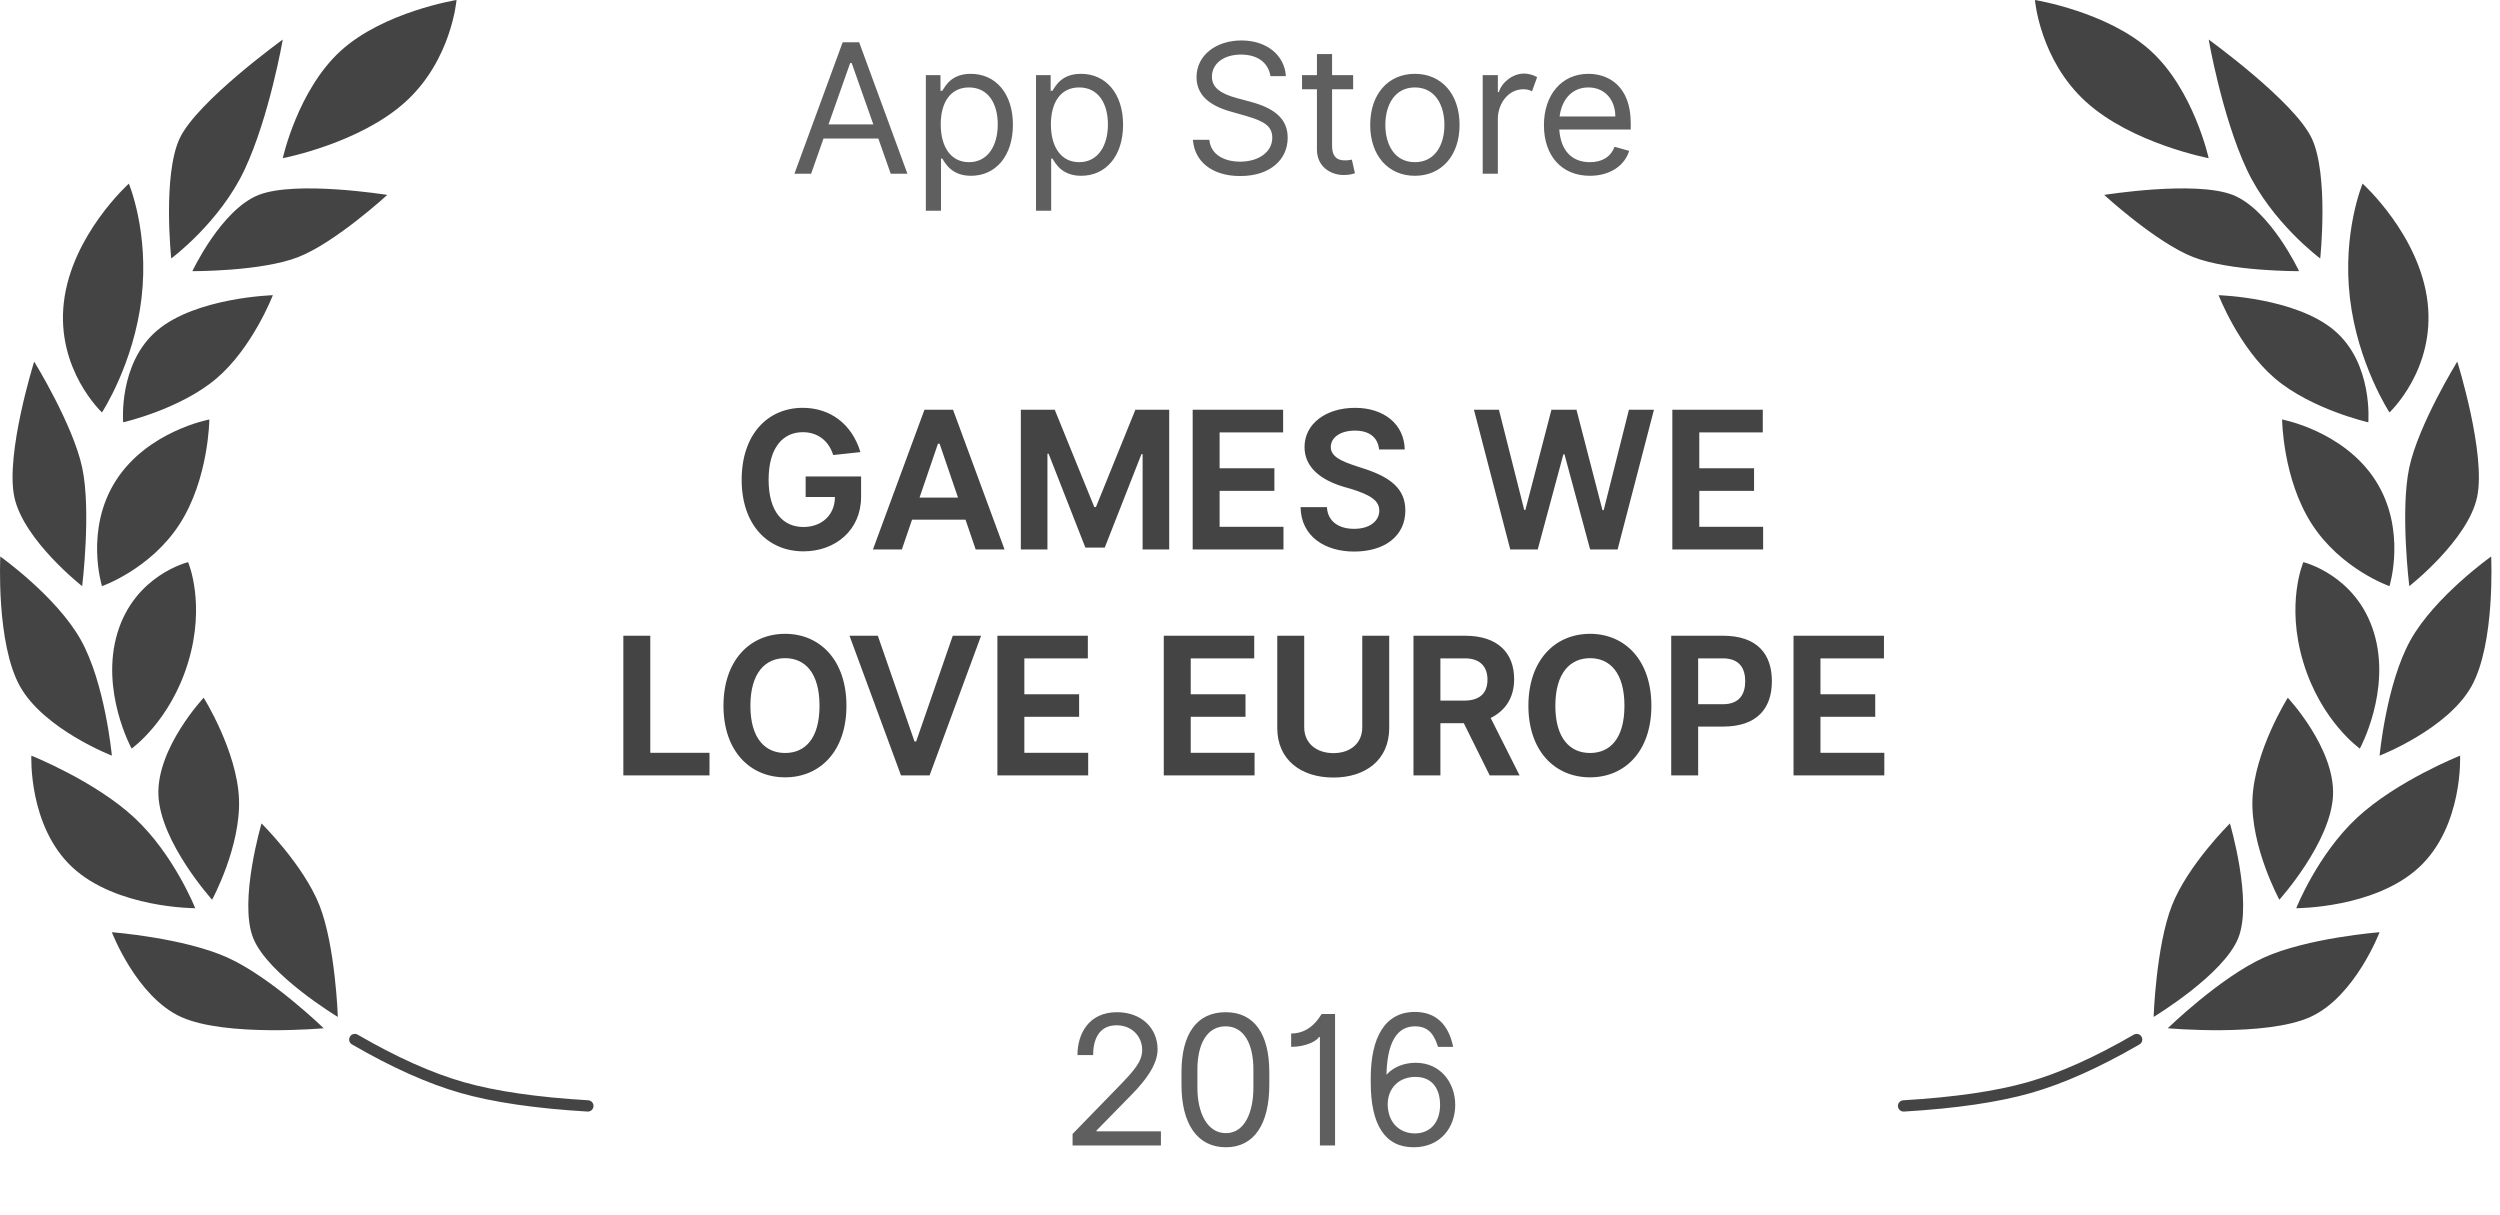
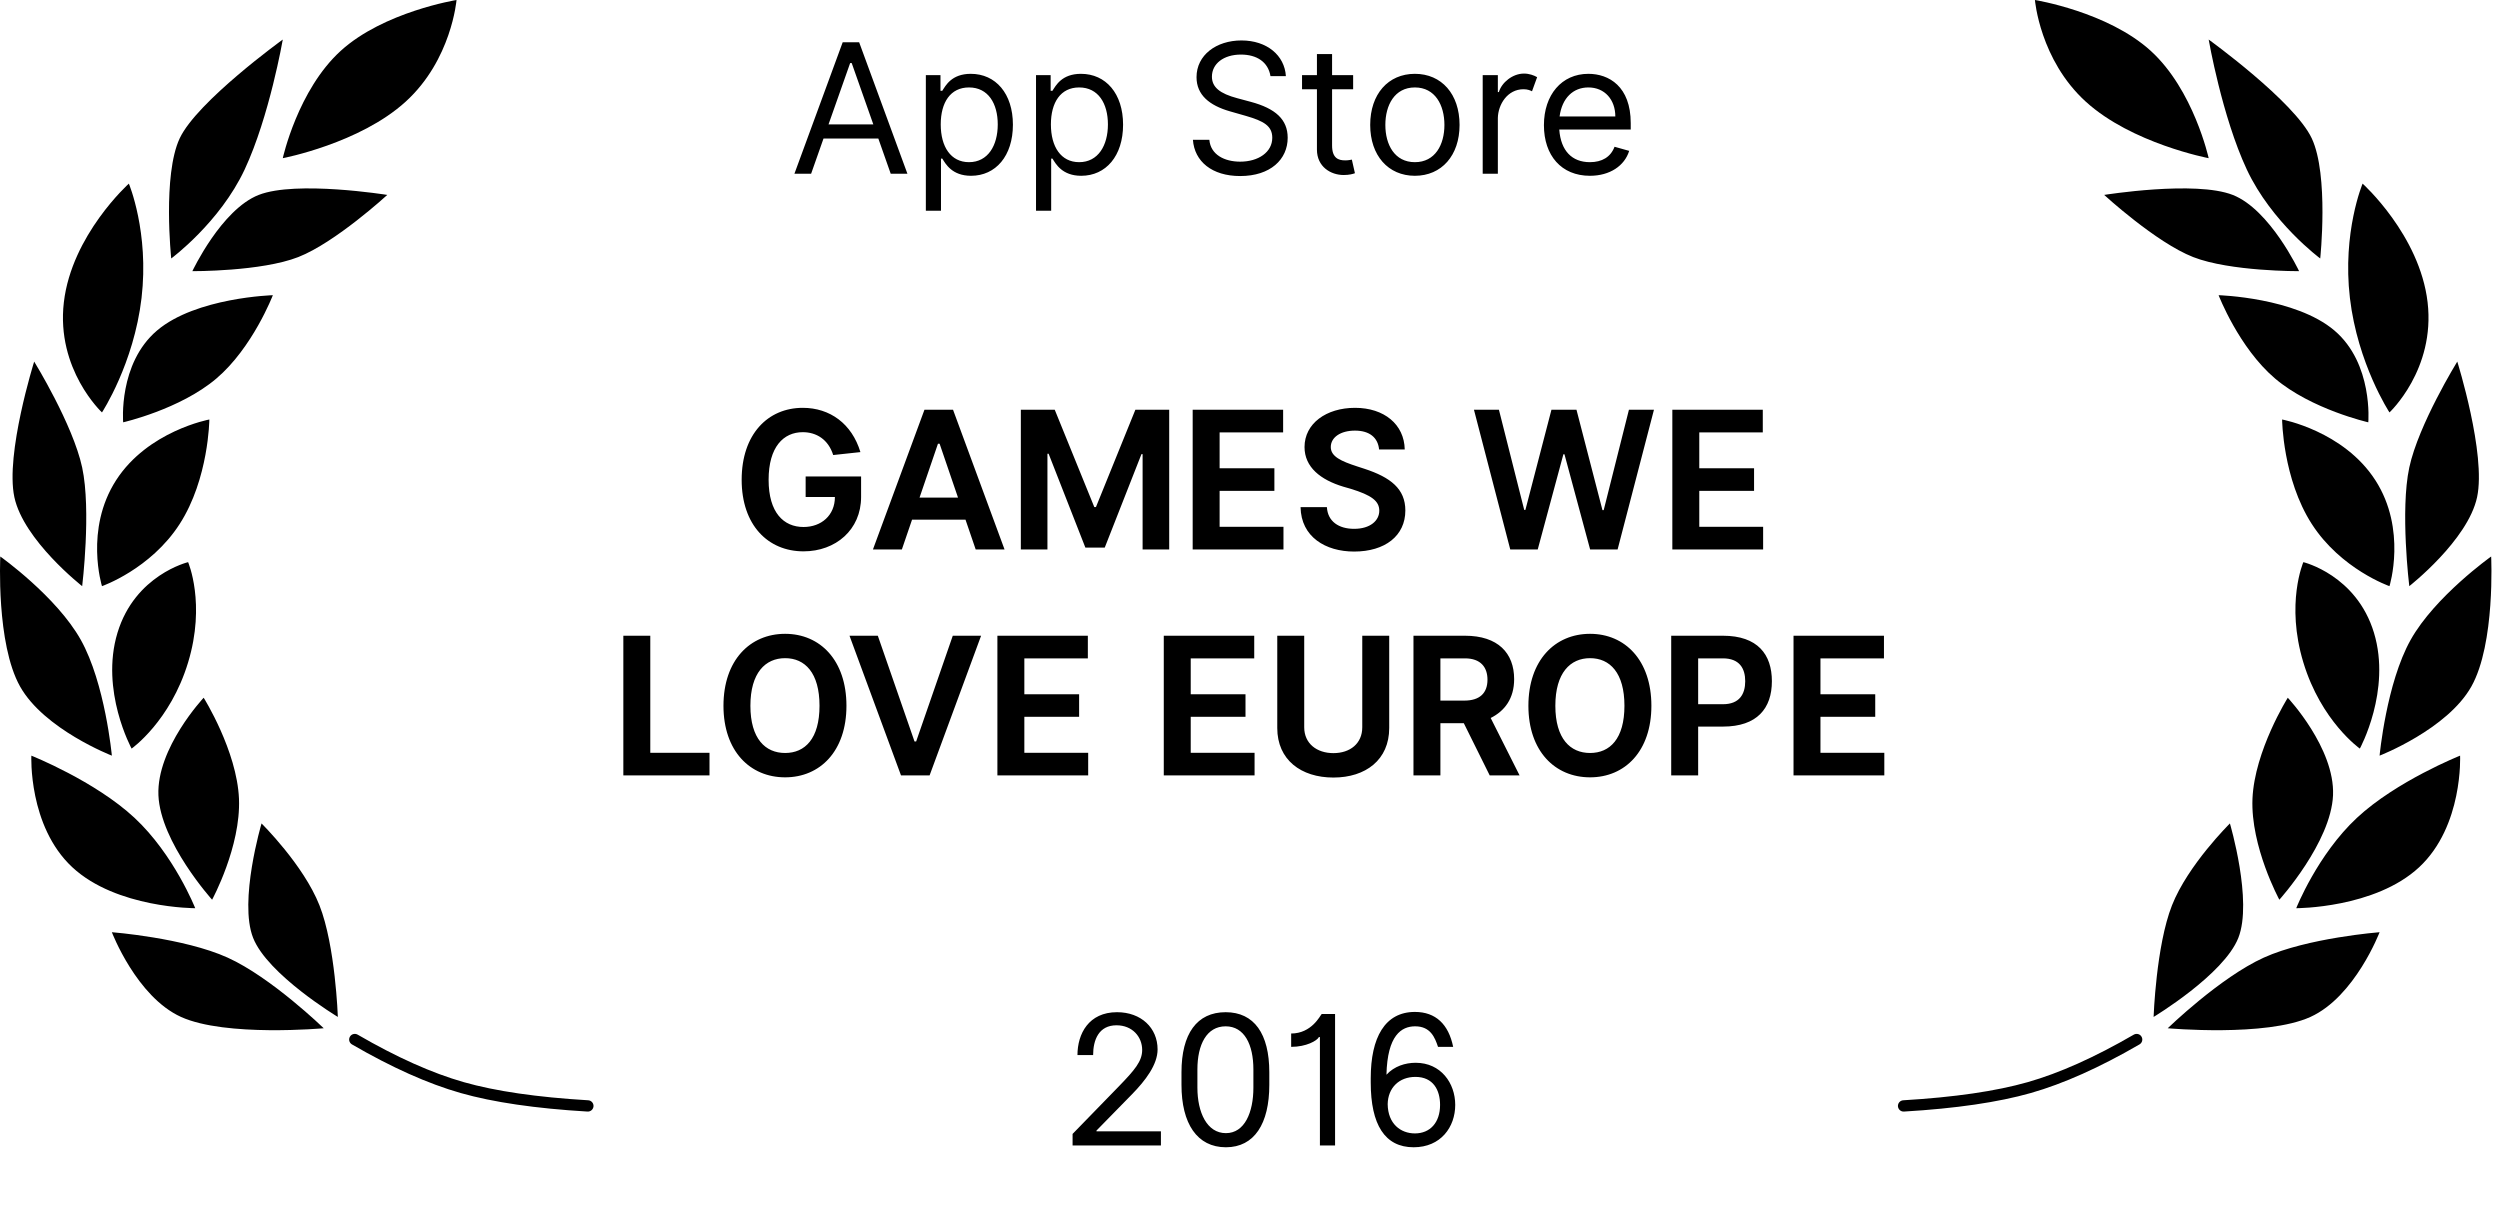
- <svg xmlns="http://www.w3.org/2000/svg" width="177" height="86" viewBox="0 0 177 86" fill="none">
-   <path fill-rule="evenodd" clip-rule="evenodd" d="M24.123 3.6C21.08 6.37 20.021 11.199 20.021 11.199C20.021 11.199 25.47 10.16 28.72 7.199C31.974 4.239 32.322 0 32.322 0C32.322 0 27.166 0.83 24.123 3.6ZM18.318 13.8C15.67 14.838 13.619 19.199 13.619 19.199C13.619 19.199 18.494 19.227 21.119 18.2C23.748 17.172 27.42 13.8 27.42 13.8C27.42 13.8 20.97 12.763 18.318 13.8ZM7.22 29.2C7.22 29.2 3.963 26.168 4.521 21.4C5.08 16.632 9.123 13 9.123 13C9.123 13 10.568 16.438 10.021 21.1C9.474 25.763 7.22 29.2 7.22 29.2ZM1.017 35.199C1.67 38.252 5.818 41.5 5.818 41.5C5.818 41.5 6.47 36.145 5.818 33.1C5.166 30.055 2.42 25.6 2.42 25.6C2.42 25.6 0.365 32.147 1.017 35.199ZM7.92 53.5C7.92 53.5 3.123 51.638 1.42 48.601C-0.284 45.562 0.021 39.4 0.021 39.4C0.021 39.4 3.998 42.226 5.72 45.3C7.443 48.374 7.92 53.5 7.92 53.5ZM17.92 66.399C18.943 69.003 23.92 71.999 23.92 71.999C23.92 71.999 23.748 66.964 22.619 64.1C21.49 61.234 18.517 58.3 18.517 58.3C18.517 58.3 16.892 63.797 17.92 66.399ZM13.822 64.301C13.822 64.301 12.322 60.508 9.521 57.9C6.72 55.293 2.22 53.5 2.22 53.5C2.22 53.5 1.99 58.485 5.119 61.4C8.252 64.314 13.822 64.301 13.822 64.301ZM17.322 12C15.568 15.75 12.123 18.3 12.123 18.3C12.123 18.3 11.502 12.41 12.72 9.8C13.943 7.189 20.021 2.8 20.021 2.8C20.021 2.8 19.076 8.25 17.322 12ZM8.72 29.9C8.72 29.9 8.361 25.743 11.119 23.4C13.877 21.058 19.318 20.9 19.318 20.9C19.318 20.9 17.888 24.619 15.318 26.801C12.752 28.981 8.72 29.9 8.72 29.9ZM8.22 34C5.97 37.492 7.22 41.5 7.22 41.5C7.22 41.5 10.658 40.303 12.72 37.1C14.783 33.897 14.822 29.7 14.822 29.7C14.822 29.7 10.47 30.507 8.22 34ZM9.318 53C9.318 53 7.076 48.898 8.318 44.8C9.56 40.701 13.318 39.8 13.318 39.8C13.318 39.8 14.584 42.728 13.318 46.899C12.056 51.071 9.318 53 9.318 53ZM11.216 56.301C11.357 59.642 15.017 63.7 15.017 63.7C15.017 63.7 17.06 59.944 16.92 56.55C16.775 53.156 14.42 49.4 14.42 49.4C14.42 49.4 11.08 52.959 11.216 56.301ZM22.92 72.8C22.92 72.8 19.216 69.204 16.119 67.8C13.021 66.397 7.92 66 7.92 66C7.92 66 9.662 70.568 12.818 72C15.974 73.431 22.92 72.8 22.92 72.8ZM24.775 73.398C24.662 73.59 24.728 73.834 24.92 73.945C27.736 75.579 30.299 76.726 32.611 77.385C34.92 78.042 37.916 78.48 41.595 78.699C41.818 78.712 42.005 78.544 42.021 78.323C42.033 78.103 41.865 77.913 41.646 77.9C38.017 77.685 35.076 77.255 32.83 76.615C30.588 75.976 28.084 74.856 25.322 73.253C25.131 73.143 24.884 73.207 24.775 73.398Z" fill="#444444" />
-   <path fill-rule="evenodd" clip-rule="evenodd" d="M24.123 3.6C21.08 6.37 20.021 11.199 20.021 11.199C20.021 11.199 25.47 10.16 28.72 7.199C31.974 4.239 32.322 0 32.322 0C32.322 0 27.166 0.83 24.123 3.6ZM18.318 13.8C15.67 14.838 13.619 19.199 13.619 19.199C13.619 19.199 18.494 19.227 21.119 18.2C23.748 17.172 27.42 13.8 27.42 13.8C27.42 13.8 20.97 12.763 18.318 13.8ZM7.22 29.2C7.22 29.2 3.963 26.168 4.521 21.4C5.08 16.632 9.123 13 9.123 13C9.123 13 10.568 16.438 10.021 21.1C9.474 25.763 7.22 29.2 7.22 29.2ZM1.017 35.199C1.67 38.252 5.818 41.5 5.818 41.5C5.818 41.5 6.47 36.145 5.818 33.1C5.166 30.055 2.42 25.6 2.42 25.6C2.42 25.6 0.365 32.147 1.017 35.199ZM7.92 53.5C7.92 53.5 3.123 51.638 1.42 48.601C-0.284 45.562 0.021 39.4 0.021 39.4C0.021 39.4 3.998 42.226 5.72 45.3C7.443 48.374 7.92 53.5 7.92 53.5ZM17.92 66.399C18.943 69.003 23.92 71.999 23.92 71.999C23.92 71.999 23.748 66.964 22.619 64.1C21.49 61.234 18.517 58.3 18.517 58.3C18.517 58.3 16.892 63.797 17.92 66.399ZM13.822 64.301C13.822 64.301 12.322 60.508 9.521 57.9C6.72 55.293 2.22 53.5 2.22 53.5C2.22 53.5 1.99 58.485 5.119 61.4C8.252 64.314 13.822 64.301 13.822 64.301ZM17.322 12C15.568 15.75 12.123 18.3 12.123 18.3C12.123 18.3 11.502 12.41 12.72 9.8C13.943 7.189 20.021 2.8 20.021 2.8C20.021 2.8 19.076 8.25 17.322 12ZM8.72 29.9C8.72 29.9 8.361 25.743 11.119 23.4C13.877 21.058 19.318 20.9 19.318 20.9C19.318 20.9 17.888 24.619 15.318 26.801C12.752 28.981 8.72 29.9 8.72 29.9ZM8.22 34C5.97 37.492 7.22 41.5 7.22 41.5C7.22 41.5 10.658 40.303 12.72 37.1C14.783 33.897 14.822 29.7 14.822 29.7C14.822 29.7 10.47 30.507 8.22 34ZM9.318 53C9.318 53 7.076 48.898 8.318 44.8C9.56 40.701 13.318 39.8 13.318 39.8C13.318 39.8 14.584 42.728 13.318 46.899C12.056 51.071 9.318 53 9.318 53ZM11.216 56.301C11.357 59.642 15.017 63.7 15.017 63.7C15.017 63.7 17.06 59.944 16.92 56.55C16.775 53.156 14.42 49.4 14.42 49.4C14.42 49.4 11.08 52.959 11.216 56.301ZM22.92 72.8C22.92 72.8 19.216 69.204 16.119 67.8C13.021 66.397 7.92 66 7.92 66C7.92 66 9.662 70.568 12.818 72C15.974 73.431 22.92 72.8 22.92 72.8ZM24.775 73.398C24.662 73.59 24.728 73.834 24.92 73.945C27.736 75.579 30.299 76.726 32.611 77.385C34.92 78.042 37.916 78.48 41.595 78.699C41.818 78.712 42.005 78.544 42.021 78.323C42.033 78.103 41.865 77.913 41.646 77.9C38.017 77.685 35.076 77.255 32.83 76.615C30.588 75.976 28.084 74.856 25.322 73.253C25.131 73.143 24.884 73.207 24.775 73.398Z" transform="translate(176.395) scale(-1 1)" fill="#444444" />
-   <path d="M27.446 7.832H23.52V9.286H25.592C25.592 10.585 24.631 11.411 23.37 11.411C21.97 11.411 20.898 10.402 20.898 8.069C20.898 5.736 21.955 4.698 23.317 4.698C24.278 4.698 25.123 5.21 25.471 6.316L27.398 6.108C26.79 4.094 25.235 2.974 23.317 2.974C20.84 2.974 18.99 4.848 18.99 8.069C18.99 11.276 20.854 13.135 23.37 13.135C25.64 13.135 27.446 11.614 27.446 9.286V7.832ZM30.333 13L31.053 10.894H34.839L35.559 13H37.602L33.955 3.109H31.932L28.285 13H30.333ZM32.888 5.514H33.004L34.308 9.33H31.584L32.888 5.514ZM38.756 3.109V13H40.639V6.224H40.722L43.325 12.87H44.696L47.295 6.253H47.377V13H49.26V3.109H46.865L44.073 10.001H43.957L41.156 3.109H38.756ZM57.35 11.397H52.829V8.851H56.707V7.253H52.829V4.713H57.326V3.109H50.922V13H57.35V11.397ZM64.12 5.92H65.936C65.902 4.147 64.477 2.974 62.42 2.974C60.372 2.974 58.841 4.089 58.841 5.751C58.841 7.176 59.981 8.074 61.589 8.557L62.111 8.707C63.574 9.156 64.134 9.566 64.134 10.257C64.134 10.957 63.497 11.541 62.352 11.541C61.265 11.541 60.483 11.02 60.425 10.006H58.561C58.595 12.111 60.328 13.15 62.352 13.15C64.54 13.15 65.979 12.034 65.979 10.242C65.979 8.711 64.936 7.895 63.076 7.287L62.569 7.122C61.429 6.751 60.7 6.422 60.7 5.751C60.7 5.06 61.396 4.587 62.41 4.587C63.448 4.587 64.037 5.084 64.12 5.92ZM72.604 3.109H70.836L73.406 13H75.352L77.168 6.263H77.245L79.061 13H81.007L83.581 3.109H81.809L80.022 10.218H79.935L78.095 3.109H76.323L74.478 10.204H74.396L72.604 3.109ZM91.31 11.397H86.79V8.851H90.668V7.253H86.79V4.713H91.286V3.109H84.882V13H91.31V11.397ZM16.713 27.397H12.521V19.109H10.613V29H16.713V27.397ZM26.409 24.069C26.409 20.848 24.545 18.974 22.067 18.974C19.58 18.974 17.702 20.848 17.702 24.069C17.702 27.276 19.58 29.135 22.067 29.135C24.545 29.135 26.409 27.276 26.409 24.069ZM24.502 24.069C24.502 26.402 23.473 27.411 22.067 27.411C20.667 27.411 19.609 26.402 19.609 24.069C19.609 21.736 20.667 20.698 22.067 20.698C23.473 20.698 24.502 21.736 24.502 24.069ZM28.63 19.109H26.625L30.272 29H32.295L35.942 19.109H33.937L31.344 26.595H31.228L28.63 19.109ZM43.524 27.397H39.004V24.851H42.882V23.253H39.004V20.712H43.5V19.109H37.096V29H43.524V27.397ZM55.304 27.397H50.784V24.851H54.662V23.253H50.784V20.712H55.28V19.109H48.876V29H55.304V27.397ZM62.929 19.109V25.59C62.929 26.745 62.065 27.421 60.886 27.421C59.713 27.421 58.819 26.745 58.819 25.59V19.109H56.911V25.643C56.911 27.894 58.592 29.15 60.886 29.15C63.171 29.15 64.837 27.894 64.837 25.643V19.109H62.929ZM71.953 29H74.068L72.021 24.933C73.016 24.436 73.682 23.552 73.682 22.181C73.682 20.341 72.542 19.109 70.2 19.109H66.554V29H68.461V25.301H70.118L71.953 29ZM68.461 20.712H70.2C71.316 20.712 71.794 21.345 71.794 22.219C71.794 23.166 71.253 23.702 70.156 23.702H68.461V20.712ZM83.399 24.069C83.399 20.848 81.535 18.974 79.057 18.974C76.57 18.974 74.691 20.848 74.691 24.069C74.691 27.276 76.57 29.135 79.057 29.135C81.535 29.135 83.399 27.276 83.399 24.069ZM81.491 24.069C81.491 26.402 80.463 27.411 79.057 27.411C77.657 27.411 76.599 26.402 76.599 24.069C76.599 21.736 77.657 20.698 79.057 20.698C80.463 20.698 81.491 21.736 81.491 24.069ZM88.468 25.542C90.882 25.542 91.93 24.253 91.93 22.33C91.93 20.437 90.926 19.109 88.463 19.109H84.802V29H86.71V25.542H88.468ZM86.71 20.712H88.463C89.632 20.712 90.042 21.418 90.042 22.33C90.042 23.243 89.632 23.958 88.468 23.958H86.71V20.712ZM99.89 27.397H95.369V24.851H99.247V23.253H95.369V20.712H99.865V19.109H93.462V29H99.89V27.397Z" transform="translate(33.5195 25.9004)" fill="#444444" />
-   <path d="M1.509 12L2.386 9.509H6.268L7.145 12H8.327L4.909 2.691H3.745L0.327 12H1.509ZM4.273 4.164H4.382L5.914 8.509H2.741L4.273 4.164ZM9.632 14.618H10.704V10.927H10.796C11.032 11.309 11.486 12.146 12.832 12.146C14.577 12.146 15.796 10.745 15.796 8.527C15.796 6.327 14.577 4.927 12.814 4.927C11.45 4.927 11.032 5.764 10.796 6.127H10.668V5.018H9.632V14.618ZM14.723 8.509C14.723 10 14.032 11.182 12.686 11.182C11.396 11.182 10.686 10.091 10.686 8.509C10.686 6.945 11.377 5.891 12.686 5.891C14.05 5.891 14.723 7.036 14.723 8.509ZM17.432 14.618H18.505V10.927H18.596C18.832 11.309 19.286 12.146 20.632 12.146C22.377 12.146 23.596 10.745 23.596 8.527C23.596 6.327 22.377 4.927 20.614 4.927C19.25 4.927 18.832 5.764 18.596 6.127H18.468V5.018H17.432V14.618ZM22.523 8.509C22.523 10 21.832 11.182 20.486 11.182C19.195 11.182 18.486 10.091 18.486 8.509C18.486 6.945 19.177 5.891 20.486 5.891C21.85 5.891 22.523 7.036 22.523 8.509ZM34.032 5.091H35.123C35.032 3.618 33.777 2.564 31.977 2.564C30.195 2.564 28.796 3.6 28.796 5.164C28.796 6.418 29.704 7.164 31.159 7.582L32.304 7.909C33.559 8.273 34.159 8.618 34.159 9.455C34.159 10.473 33.177 11.146 31.886 11.146C30.777 11.146 29.796 10.655 29.704 9.6H28.541C28.65 11.127 29.886 12.164 31.886 12.164C34.032 12.164 35.25 10.982 35.25 9.455C35.25 8.164 34.395 7.382 32.632 6.909L31.686 6.655C30.45 6.327 29.886 5.873 29.886 5.127C29.886 4.218 30.704 3.564 31.941 3.564C33.068 3.564 33.868 4.091 34.032 5.091ZM39.884 5.018H38.393V3.527H37.321V5.018H36.266V6.018H37.321V10.291C37.321 11.509 38.302 12.091 39.211 12.091C39.611 12.091 39.866 12.018 40.011 11.964L39.793 11C39.702 11.018 39.557 11.055 39.321 11.055C38.848 11.055 38.393 10.909 38.393 10V6.018H39.884V5.018ZM44.256 12.146C46.147 12.146 47.419 10.709 47.419 8.545C47.419 6.364 46.147 4.927 44.256 4.927C42.365 4.927 41.092 6.364 41.092 8.545C41.092 10.709 42.365 12.146 44.256 12.146ZM44.256 11.182C42.819 11.182 42.165 9.945 42.165 8.545C42.165 7.145 42.819 5.891 44.256 5.891C45.692 5.891 46.347 7.145 46.347 8.545C46.347 9.945 45.692 11.182 44.256 11.182ZM52.911 5.164C52.693 5.036 52.348 4.909 51.984 4.909C51.166 4.909 50.402 5.545 50.202 6.218H50.13V5.018H49.057V12H50.13V8.055C50.148 7.109 50.802 6.018 51.948 6.018C52.257 6.018 52.439 6.109 52.548 6.164L52.911 5.164ZM56.647 12.146C58.065 12.146 59.101 11.436 59.428 10.382L58.392 10.091C58.119 10.818 57.501 11.182 56.647 11.182C55.383 11.182 54.587 10.382 54.478 8.873H59.538V8.418C59.538 5.818 57.992 4.927 56.538 4.927C54.647 4.927 53.392 6.418 53.392 8.564C53.392 10.709 54.628 12.146 56.647 12.146ZM56.538 5.891C57.701 5.891 58.447 6.764 58.447 7.945H54.501C54.674 6.636 55.465 5.891 56.538 5.891Z" transform="translate(55.918 0.299805)" fill="#5F5F5F" />
-   <path d="M7.072 11H2.509V10.945L5.018 8.382C5.981 7.4 6.836 6.273 6.836 5.2C6.836 3.673 5.672 2.564 3.963 2.564C1.963 2.564 1.163 4.091 1.163 5.6H2.272C2.272 4.527 2.672 3.491 3.927 3.491C5.054 3.491 5.745 4.309 5.745 5.236C5.745 6.036 5.218 6.655 4.09 7.818L0.818 11.182V12H7.072V11ZM14.746 6.818C14.746 4.091 13.673 2.564 11.655 2.564C9.619 2.564 8.528 4.091 8.528 6.818V7.709C8.528 10.454 9.637 12.127 11.673 12.127C13.691 12.127 14.746 10.454 14.746 7.709V6.818ZM13.619 7.909C13.619 9.655 13.001 11.127 11.673 11.127C10.328 11.127 9.655 9.655 9.655 7.909V6.618C9.655 4.855 10.31 3.564 11.655 3.564C12.982 3.564 13.619 4.855 13.619 6.618V7.909ZM19.402 2.691H18.456C18.347 2.8 17.747 4.073 16.293 4.073V5.018C17.365 5.018 18.129 4.582 18.256 4.327H18.329V12H19.402V2.691ZM26.69 5.018H27.763C27.436 3.418 26.527 2.545 25.054 2.545C22.927 2.545 21.927 4.364 21.927 7.236V7.545C21.927 10.527 22.927 12.127 24.963 12.127C26.89 12.127 27.909 10.691 27.909 9.127C27.909 7.582 26.89 6.145 25.108 6.145C24.381 6.145 23.59 6.386 23.04 6.991C23.104 4.191 24.104 3.564 25.072 3.564C26.163 3.564 26.472 4.364 26.69 5.018ZM25.09 7.145C26.363 7.145 26.836 8.091 26.836 9.127C26.836 10.382 26.127 11.146 25.054 11.146C24.045 11.146 23.145 10.468 23.127 9.077C23.145 7.914 23.94 7.145 25.09 7.145Z" transform="translate(75.1211 69.0996)" fill="#5F5F5F" />
+ <svg xmlns="http://www.w3.org/2000/svg" width="177" height="86" viewBox="0 0 177 86" fill="black">
+   <path fill-rule="evenodd" clip-rule="evenodd" d="M24.123 3.6C21.08 6.37 20.021 11.199 20.021 11.199C20.021 11.199 25.47 10.16 28.72 7.199C31.974 4.239 32.322 0 32.322 0C32.322 0 27.166 0.83 24.123 3.6ZM18.318 13.8C15.67 14.838 13.619 19.199 13.619 19.199C13.619 19.199 18.494 19.227 21.119 18.2C23.748 17.172 27.42 13.8 27.42 13.8C27.42 13.8 20.97 12.763 18.318 13.8ZM7.22 29.2C7.22 29.2 3.963 26.168 4.521 21.4C5.08 16.632 9.123 13 9.123 13C9.123 13 10.568 16.438 10.021 21.1C9.474 25.763 7.22 29.2 7.22 29.2ZM1.017 35.199C1.67 38.252 5.818 41.5 5.818 41.5C5.818 41.5 6.47 36.145 5.818 33.1C5.166 30.055 2.42 25.6 2.42 25.6C2.42 25.6 0.365 32.147 1.017 35.199ZM7.92 53.5C7.92 53.5 3.123 51.638 1.42 48.601C-0.284 45.562 0.021 39.4 0.021 39.4C0.021 39.4 3.998 42.226 5.72 45.3C7.443 48.374 7.92 53.5 7.92 53.5ZM17.92 66.399C18.943 69.003 23.92 71.999 23.92 71.999C23.92 71.999 23.748 66.964 22.619 64.1C21.49 61.234 18.517 58.3 18.517 58.3C18.517 58.3 16.892 63.797 17.92 66.399ZM13.822 64.301C13.822 64.301 12.322 60.508 9.521 57.9C6.72 55.293 2.22 53.5 2.22 53.5C2.22 53.5 1.99 58.485 5.119 61.4C8.252 64.314 13.822 64.301 13.822 64.301ZM17.322 12C15.568 15.75 12.123 18.3 12.123 18.3C12.123 18.3 11.502 12.41 12.72 9.8C13.943 7.189 20.021 2.8 20.021 2.8C20.021 2.8 19.076 8.25 17.322 12ZM8.72 29.9C8.72 29.9 8.361 25.743 11.119 23.4C13.877 21.058 19.318 20.9 19.318 20.9C19.318 20.9 17.888 24.619 15.318 26.801C12.752 28.981 8.72 29.9 8.72 29.9ZM8.22 34C5.97 37.492 7.22 41.5 7.22 41.5C7.22 41.5 10.658 40.303 12.72 37.1C14.783 33.897 14.822 29.7 14.822 29.7C14.822 29.7 10.47 30.507 8.22 34ZM9.318 53C9.318 53 7.076 48.898 8.318 44.8C9.56 40.701 13.318 39.8 13.318 39.8C13.318 39.8 14.584 42.728 13.318 46.899C12.056 51.071 9.318 53 9.318 53ZM11.216 56.301C11.357 59.642 15.017 63.7 15.017 63.7C15.017 63.7 17.06 59.944 16.92 56.55C16.775 53.156 14.42 49.4 14.42 49.4C14.42 49.4 11.08 52.959 11.216 56.301ZM22.92 72.8C22.92 72.8 19.216 69.204 16.119 67.8C13.021 66.397 7.92 66 7.92 66C7.92 66 9.662 70.568 12.818 72C15.974 73.431 22.92 72.8 22.92 72.8ZM24.775 73.398C24.662 73.59 24.728 73.834 24.92 73.945C27.736 75.579 30.299 76.726 32.611 77.385C34.92 78.042 37.916 78.48 41.595 78.699C41.818 78.712 42.005 78.544 42.021 78.323C42.033 78.103 41.865 77.913 41.646 77.9C38.017 77.685 35.076 77.255 32.83 76.615C30.588 75.976 28.084 74.856 25.322 73.253C25.131 73.143 24.884 73.207 24.775 73.398Z" />
+   <path fill-rule="evenodd" clip-rule="evenodd" d="M24.123 3.6C21.08 6.37 20.021 11.199 20.021 11.199C20.021 11.199 25.47 10.16 28.72 7.199C31.974 4.239 32.322 0 32.322 0C32.322 0 27.166 0.83 24.123 3.6ZM18.318 13.8C15.67 14.838 13.619 19.199 13.619 19.199C13.619 19.199 18.494 19.227 21.119 18.2C23.748 17.172 27.42 13.8 27.42 13.8C27.42 13.8 20.97 12.763 18.318 13.8ZM7.22 29.2C7.22 29.2 3.963 26.168 4.521 21.4C5.08 16.632 9.123 13 9.123 13C9.123 13 10.568 16.438 10.021 21.1C9.474 25.763 7.22 29.2 7.22 29.2ZM1.017 35.199C1.67 38.252 5.818 41.5 5.818 41.5C5.818 41.5 6.47 36.145 5.818 33.1C5.166 30.055 2.42 25.6 2.42 25.6C2.42 25.6 0.365 32.147 1.017 35.199ZM7.92 53.5C7.92 53.5 3.123 51.638 1.42 48.601C-0.284 45.562 0.021 39.4 0.021 39.4C0.021 39.4 3.998 42.226 5.72 45.3C7.443 48.374 7.92 53.5 7.92 53.5ZM17.92 66.399C18.943 69.003 23.92 71.999 23.92 71.999C23.92 71.999 23.748 66.964 22.619 64.1C21.49 61.234 18.517 58.3 18.517 58.3C18.517 58.3 16.892 63.797 17.92 66.399ZM13.822 64.301C13.822 64.301 12.322 60.508 9.521 57.9C6.72 55.293 2.22 53.5 2.22 53.5C2.22 53.5 1.99 58.485 5.119 61.4C8.252 64.314 13.822 64.301 13.822 64.301ZM17.322 12C15.568 15.75 12.123 18.3 12.123 18.3C12.123 18.3 11.502 12.41 12.72 9.8C13.943 7.189 20.021 2.8 20.021 2.8C20.021 2.8 19.076 8.25 17.322 12ZM8.72 29.9C8.72 29.9 8.361 25.743 11.119 23.4C13.877 21.058 19.318 20.9 19.318 20.9C19.318 20.9 17.888 24.619 15.318 26.801C12.752 28.981 8.72 29.9 8.72 29.9ZM8.22 34C5.97 37.492 7.22 41.5 7.22 41.5C7.22 41.5 10.658 40.303 12.72 37.1C14.783 33.897 14.822 29.7 14.822 29.7C14.822 29.7 10.47 30.507 8.22 34ZM9.318 53C9.318 53 7.076 48.898 8.318 44.8C9.56 40.701 13.318 39.8 13.318 39.8C13.318 39.8 14.584 42.728 13.318 46.899C12.056 51.071 9.318 53 9.318 53ZM11.216 56.301C11.357 59.642 15.017 63.7 15.017 63.7C15.017 63.7 17.06 59.944 16.92 56.55C16.775 53.156 14.42 49.4 14.42 49.4C14.42 49.4 11.08 52.959 11.216 56.301ZM22.92 72.8C22.92 72.8 19.216 69.204 16.119 67.8C13.021 66.397 7.92 66 7.92 66C7.92 66 9.662 70.568 12.818 72C15.974 73.431 22.92 72.8 22.92 72.8ZM24.775 73.398C24.662 73.59 24.728 73.834 24.92 73.945C27.736 75.579 30.299 76.726 32.611 77.385C34.92 78.042 37.916 78.48 41.595 78.699C41.818 78.712 42.005 78.544 42.021 78.323C42.033 78.103 41.865 77.913 41.646 77.9C38.017 77.685 35.076 77.255 32.83 76.615C30.588 75.976 28.084 74.856 25.322 73.253C25.131 73.143 24.884 73.207 24.775 73.398Z" transform="translate(176.395) scale(-1 1)" />
+   <path d="M27.446 7.832H23.52V9.286H25.592C25.592 10.585 24.631 11.411 23.37 11.411C21.97 11.411 20.898 10.402 20.898 8.069C20.898 5.736 21.955 4.698 23.317 4.698C24.278 4.698 25.123 5.21 25.471 6.316L27.398 6.108C26.79 4.094 25.235 2.974 23.317 2.974C20.84 2.974 18.99 4.848 18.99 8.069C18.99 11.276 20.854 13.135 23.37 13.135C25.64 13.135 27.446 11.614 27.446 9.286V7.832ZM30.333 13L31.053 10.894H34.839L35.559 13H37.602L33.955 3.109H31.932L28.285 13H30.333ZM32.888 5.514H33.004L34.308 9.33H31.584L32.888 5.514ZM38.756 3.109V13H40.639V6.224H40.722L43.325 12.87H44.696L47.295 6.253H47.377V13H49.26V3.109H46.865L44.073 10.001H43.957L41.156 3.109H38.756ZM57.35 11.397H52.829V8.851H56.707V7.253H52.829V4.713H57.326V3.109H50.922V13H57.35V11.397ZM64.12 5.92H65.936C65.902 4.147 64.477 2.974 62.42 2.974C60.372 2.974 58.841 4.089 58.841 5.751C58.841 7.176 59.981 8.074 61.589 8.557L62.111 8.707C63.574 9.156 64.134 9.566 64.134 10.257C64.134 10.957 63.497 11.541 62.352 11.541C61.265 11.541 60.483 11.02 60.425 10.006H58.561C58.595 12.111 60.328 13.15 62.352 13.15C64.54 13.15 65.979 12.034 65.979 10.242C65.979 8.711 64.936 7.895 63.076 7.287L62.569 7.122C61.429 6.751 60.7 6.422 60.7 5.751C60.7 5.06 61.396 4.587 62.41 4.587C63.448 4.587 64.037 5.084 64.12 5.92ZM72.604 3.109H70.836L73.406 13H75.352L77.168 6.263H77.245L79.061 13H81.007L83.581 3.109H81.809L80.022 10.218H79.935L78.095 3.109H76.323L74.478 10.204H74.396L72.604 3.109ZM91.31 11.397H86.79V8.851H90.668V7.253H86.79V4.713H91.286V3.109H84.882V13H91.31V11.397ZM16.713 27.397H12.521V19.109H10.613V29H16.713V27.397ZM26.409 24.069C26.409 20.848 24.545 18.974 22.067 18.974C19.58 18.974 17.702 20.848 17.702 24.069C17.702 27.276 19.58 29.135 22.067 29.135C24.545 29.135 26.409 27.276 26.409 24.069ZM24.502 24.069C24.502 26.402 23.473 27.411 22.067 27.411C20.667 27.411 19.609 26.402 19.609 24.069C19.609 21.736 20.667 20.698 22.067 20.698C23.473 20.698 24.502 21.736 24.502 24.069ZM28.63 19.109H26.625L30.272 29H32.295L35.942 19.109H33.937L31.344 26.595H31.228L28.63 19.109ZM43.524 27.397H39.004V24.851H42.882V23.253H39.004V20.712H43.5V19.109H37.096V29H43.524V27.397ZM55.304 27.397H50.784V24.851H54.662V23.253H50.784V20.712H55.28V19.109H48.876V29H55.304V27.397ZM62.929 19.109V25.59C62.929 26.745 62.065 27.421 60.886 27.421C59.713 27.421 58.819 26.745 58.819 25.59V19.109H56.911V25.643C56.911 27.894 58.592 29.15 60.886 29.15C63.171 29.15 64.837 27.894 64.837 25.643V19.109H62.929ZM71.953 29H74.068L72.021 24.933C73.016 24.436 73.682 23.552 73.682 22.181C73.682 20.341 72.542 19.109 70.2 19.109H66.554V29H68.461V25.301H70.118L71.953 29ZM68.461 20.712H70.2C71.316 20.712 71.794 21.345 71.794 22.219C71.794 23.166 71.253 23.702 70.156 23.702H68.461V20.712ZM83.399 24.069C83.399 20.848 81.535 18.974 79.057 18.974C76.57 18.974 74.691 20.848 74.691 24.069C74.691 27.276 76.57 29.135 79.057 29.135C81.535 29.135 83.399 27.276 83.399 24.069ZM81.491 24.069C81.491 26.402 80.463 27.411 79.057 27.411C77.657 27.411 76.599 26.402 76.599 24.069C76.599 21.736 77.657 20.698 79.057 20.698C80.463 20.698 81.491 21.736 81.491 24.069ZM88.468 25.542C90.882 25.542 91.93 24.253 91.93 22.33C91.93 20.437 90.926 19.109 88.463 19.109H84.802V29H86.71V25.542H88.468ZM86.71 20.712H88.463C89.632 20.712 90.042 21.418 90.042 22.33C90.042 23.243 89.632 23.958 88.468 23.958H86.71V20.712ZM99.89 27.397H95.369V24.851H99.247V23.253H95.369V20.712H99.865V19.109H93.462V29H99.89V27.397Z" transform="translate(33.5195 25.9004)" />
+   <path d="M1.509 12L2.386 9.509H6.268L7.145 12H8.327L4.909 2.691H3.745L0.327 12H1.509ZM4.273 4.164H4.382L5.914 8.509H2.741L4.273 4.164ZM9.632 14.618H10.704V10.927H10.796C11.032 11.309 11.486 12.146 12.832 12.146C14.577 12.146 15.796 10.745 15.796 8.527C15.796 6.327 14.577 4.927 12.814 4.927C11.45 4.927 11.032 5.764 10.796 6.127H10.668V5.018H9.632V14.618ZM14.723 8.509C14.723 10 14.032 11.182 12.686 11.182C11.396 11.182 10.686 10.091 10.686 8.509C10.686 6.945 11.377 5.891 12.686 5.891C14.05 5.891 14.723 7.036 14.723 8.509ZM17.432 14.618H18.505V10.927H18.596C18.832 11.309 19.286 12.146 20.632 12.146C22.377 12.146 23.596 10.745 23.596 8.527C23.596 6.327 22.377 4.927 20.614 4.927C19.25 4.927 18.832 5.764 18.596 6.127H18.468V5.018H17.432V14.618ZM22.523 8.509C22.523 10 21.832 11.182 20.486 11.182C19.195 11.182 18.486 10.091 18.486 8.509C18.486 6.945 19.177 5.891 20.486 5.891C21.85 5.891 22.523 7.036 22.523 8.509ZM34.032 5.091H35.123C35.032 3.618 33.777 2.564 31.977 2.564C30.195 2.564 28.796 3.6 28.796 5.164C28.796 6.418 29.704 7.164 31.159 7.582L32.304 7.909C33.559 8.273 34.159 8.618 34.159 9.455C34.159 10.473 33.177 11.146 31.886 11.146C30.777 11.146 29.796 10.655 29.704 9.6H28.541C28.65 11.127 29.886 12.164 31.886 12.164C34.032 12.164 35.25 10.982 35.25 9.455C35.25 8.164 34.395 7.382 32.632 6.909L31.686 6.655C30.45 6.327 29.886 5.873 29.886 5.127C29.886 4.218 30.704 3.564 31.941 3.564C33.068 3.564 33.868 4.091 34.032 5.091ZM39.884 5.018H38.393V3.527H37.321V5.018H36.266V6.018H37.321V10.291C37.321 11.509 38.302 12.091 39.211 12.091C39.611 12.091 39.866 12.018 40.011 11.964L39.793 11C39.702 11.018 39.557 11.055 39.321 11.055C38.848 11.055 38.393 10.909 38.393 10V6.018H39.884V5.018ZM44.256 12.146C46.147 12.146 47.419 10.709 47.419 8.545C47.419 6.364 46.147 4.927 44.256 4.927C42.365 4.927 41.092 6.364 41.092 8.545C41.092 10.709 42.365 12.146 44.256 12.146ZM44.256 11.182C42.819 11.182 42.165 9.945 42.165 8.545C42.165 7.145 42.819 5.891 44.256 5.891C45.692 5.891 46.347 7.145 46.347 8.545C46.347 9.945 45.692 11.182 44.256 11.182ZM52.911 5.164C52.693 5.036 52.348 4.909 51.984 4.909C51.166 4.909 50.402 5.545 50.202 6.218H50.13V5.018H49.057V12H50.13V8.055C50.148 7.109 50.802 6.018 51.948 6.018C52.257 6.018 52.439 6.109 52.548 6.164L52.911 5.164ZM56.647 12.146C58.065 12.146 59.101 11.436 59.428 10.382L58.392 10.091C58.119 10.818 57.501 11.182 56.647 11.182C55.383 11.182 54.587 10.382 54.478 8.873H59.538V8.418C59.538 5.818 57.992 4.927 56.538 4.927C54.647 4.927 53.392 6.418 53.392 8.564C53.392 10.709 54.628 12.146 56.647 12.146ZM56.538 5.891C57.701 5.891 58.447 6.764 58.447 7.945H54.501C54.674 6.636 55.465 5.891 56.538 5.891Z" transform="translate(55.918 0.299805)" />
+   <path d="M7.072 11H2.509V10.945L5.018 8.382C5.981 7.4 6.836 6.273 6.836 5.2C6.836 3.673 5.672 2.564 3.963 2.564C1.963 2.564 1.163 4.091 1.163 5.6H2.272C2.272 4.527 2.672 3.491 3.927 3.491C5.054 3.491 5.745 4.309 5.745 5.236C5.745 6.036 5.218 6.655 4.09 7.818L0.818 11.182V12H7.072V11ZM14.746 6.818C14.746 4.091 13.673 2.564 11.655 2.564C9.619 2.564 8.528 4.091 8.528 6.818V7.709C8.528 10.454 9.637 12.127 11.673 12.127C13.691 12.127 14.746 10.454 14.746 7.709V6.818ZM13.619 7.909C13.619 9.655 13.001 11.127 11.673 11.127C10.328 11.127 9.655 9.655 9.655 7.909V6.618C9.655 4.855 10.31 3.564 11.655 3.564C12.982 3.564 13.619 4.855 13.619 6.618V7.909ZM19.402 2.691H18.456C18.347 2.8 17.747 4.073 16.293 4.073V5.018C17.365 5.018 18.129 4.582 18.256 4.327H18.329V12H19.402V2.691ZM26.69 5.018H27.763C27.436 3.418 26.527 2.545 25.054 2.545C22.927 2.545 21.927 4.364 21.927 7.236V7.545C21.927 10.527 22.927 12.127 24.963 12.127C26.89 12.127 27.909 10.691 27.909 9.127C27.909 7.582 26.89 6.145 25.108 6.145C24.381 6.145 23.59 6.386 23.04 6.991C23.104 4.191 24.104 3.564 25.072 3.564C26.163 3.564 26.472 4.364 26.69 5.018ZM25.09 7.145C26.363 7.145 26.836 8.091 26.836 9.127C26.836 10.382 26.127 11.146 25.054 11.146C24.045 11.146 23.145 10.468 23.127 9.077C23.145 7.914 23.94 7.145 25.09 7.145Z" transform="translate(75.1211 69.0996)" />
</svg>
